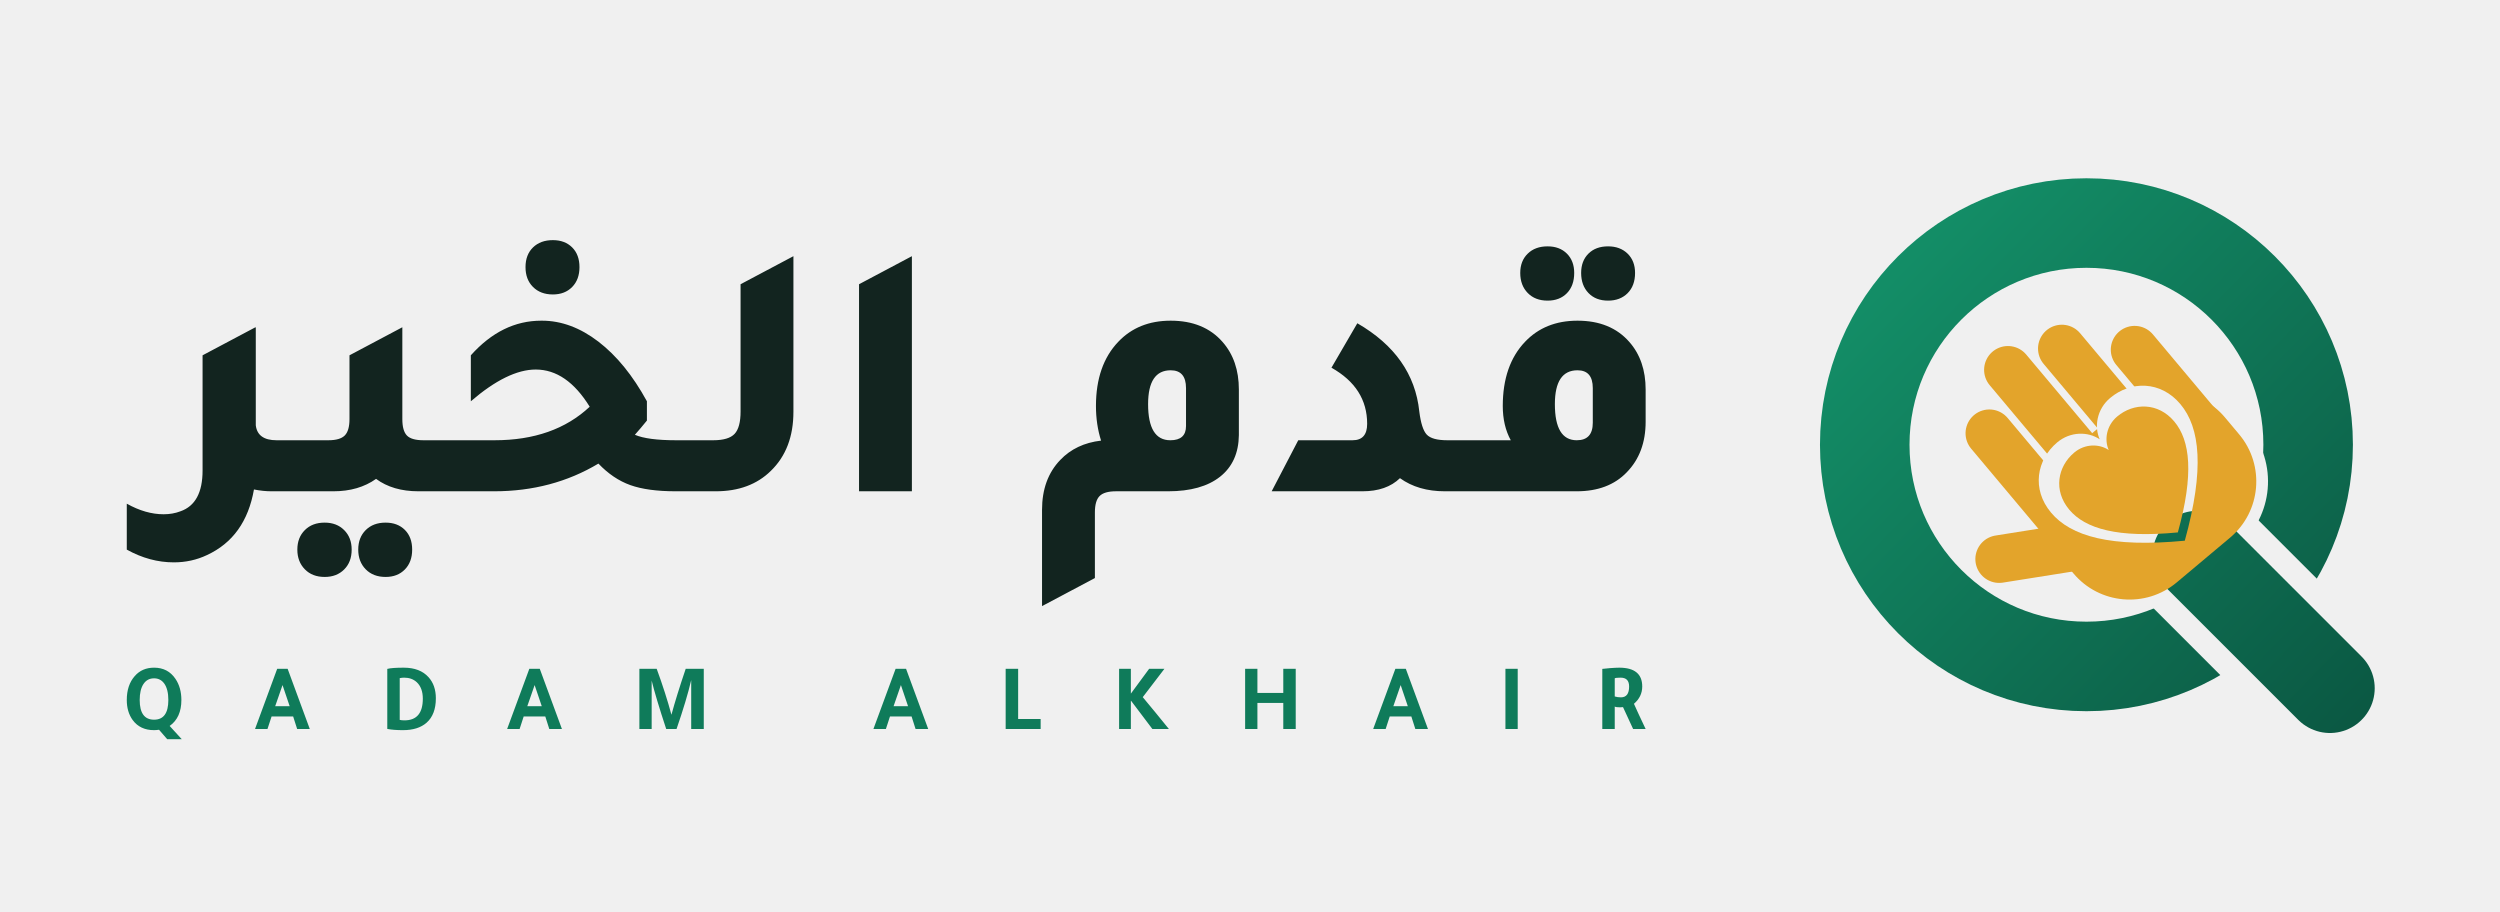
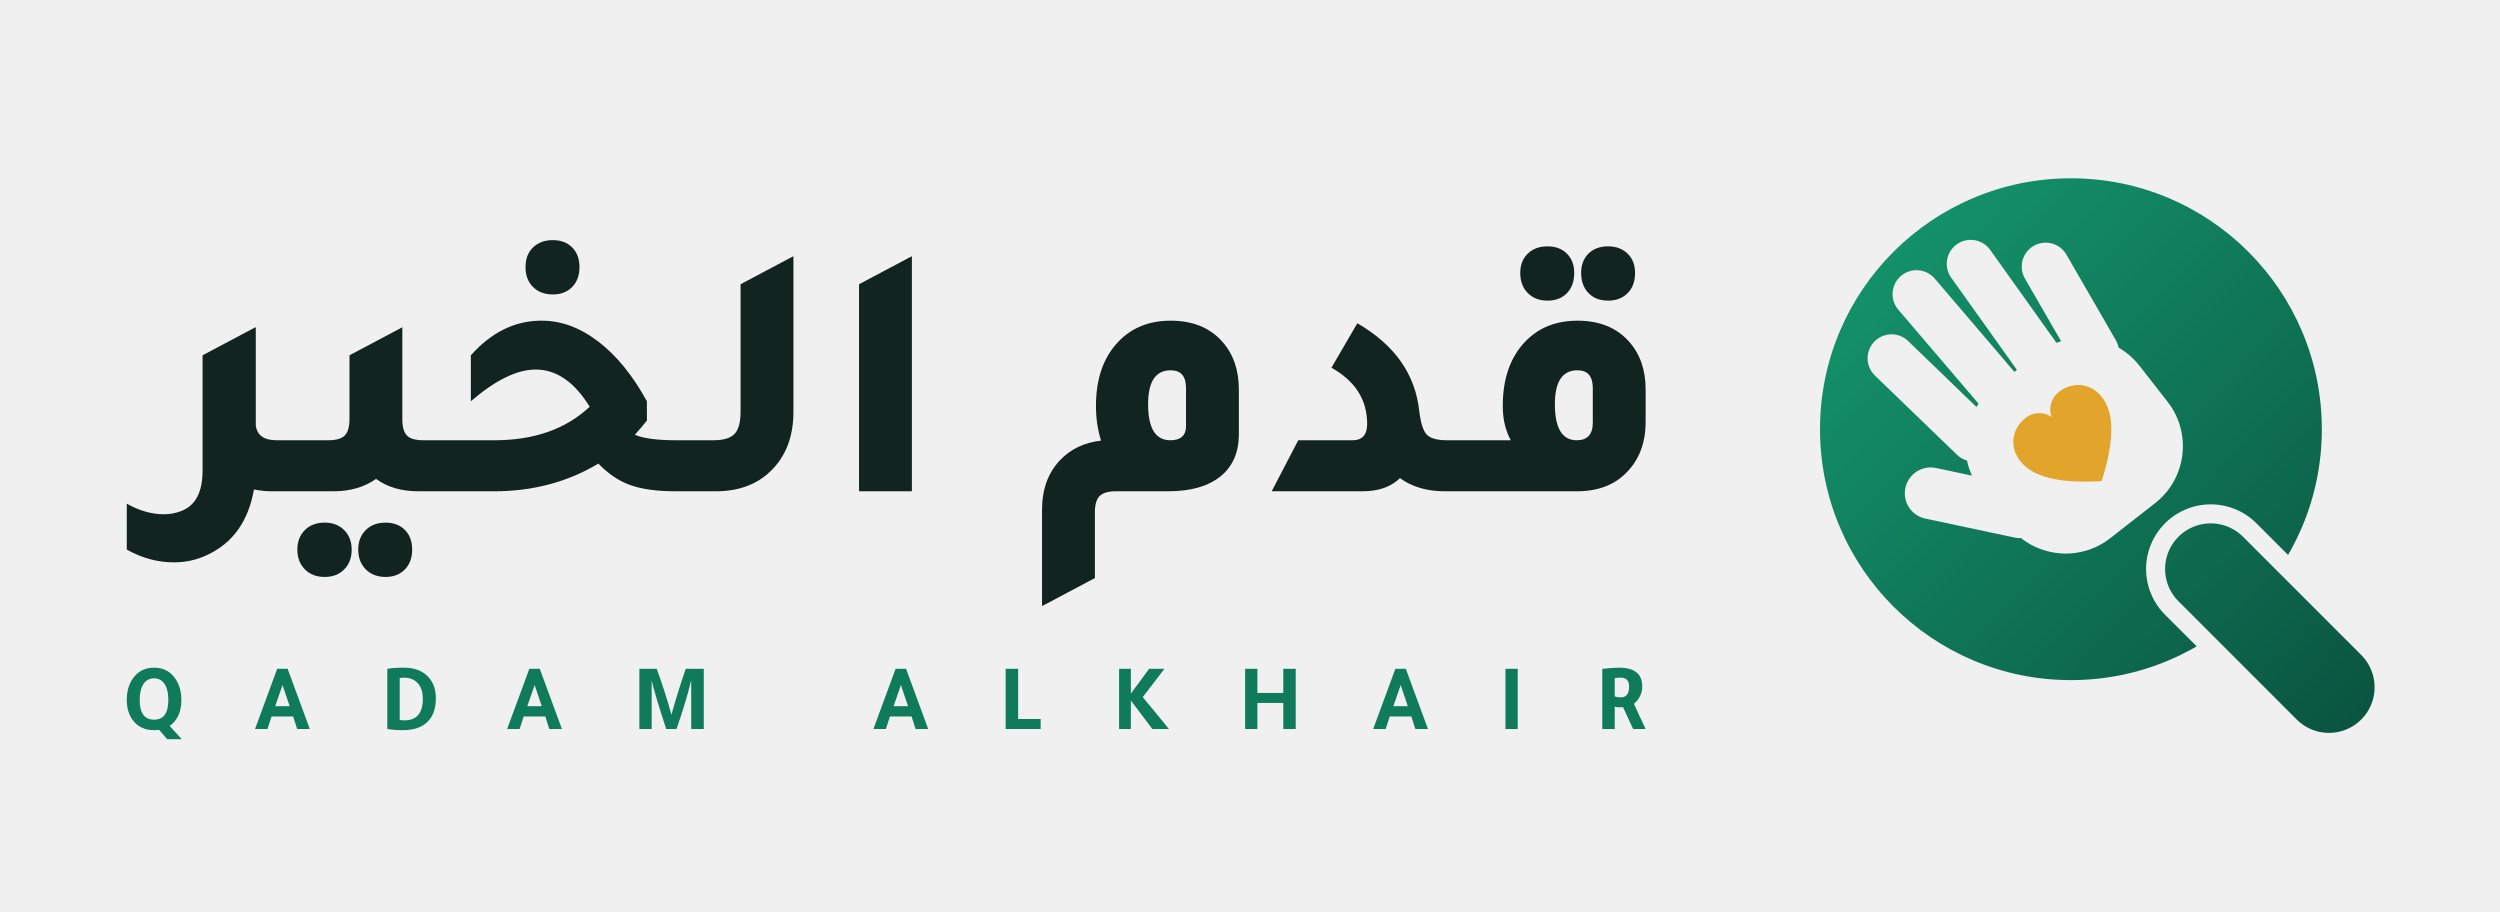
<svg xmlns="http://www.w3.org/2000/svg" viewBox="0 0 631 230" width="631" height="230" role="img">
  <defs>
    <linearGradient id="gh2" x1="24" y1="40" x2="168" y2="180" gradientUnits="userSpaceOnUse">
      <stop offset="0" stop-color="#159A6F" />
      <stop offset="1" stop-color="#0A5440" />
    </linearGradient>
-     <mask id="hh2" maskUnits="userSpaceOnUse" x="-60" y="-60" width="320" height="320">
+     <mask id="mh2" maskUnits="userSpaceOnUse" x="-60" y="-60" width="320" height="320">
      <rect x="-60" y="-60" width="320" height="320" fill="#fff" />
-       <g transform="translate(48 57) scale(1.046429)">
-         <path d="M0,15 C-16,4 -22,-5 -22,-13 C-22,-21 -16,-26 -9,-26 C-4.5,-26 -1,-23 0,-19.5 C1,-23 4.5,-26 9,-26 C16,-26 22,-21 22,-13 C22,-5 16,4 0,15 Z" fill="#000" />
+       <g transform="translate(97 98) rotate(-38) scale(1.0)">
+         <rect x="-26.5" y="-22" width="53" height="50" rx="19" fill="#000" />
+         <path d="M-19.50,-15.00 L-23.68,-44.71" stroke="#000" stroke-width="12.6" stroke-linecap="round" fill="none" />
+         <path d="M-6.50,-17.00 L-8.11,-53.96" stroke="#000" stroke-width="12.6" stroke-linecap="round" fill="none" />
+         <path d="M6.50,-16.50 L8.03,-51.47" stroke="#000" stroke-width="12.6" stroke-linecap="round" fill="none" />
+         <path d="M19.50,-13.00 L23.12,-38.75" stroke="#000" stroke-width="12.6" stroke-linecap="round" fill="none" />
+         <path d="M-22.00,8.00 L-37.43,-10.39" stroke="#000" stroke-width="13.6" stroke-linecap="round" fill="none" />
+       </g>
+       <path d="M134.77,132.77 L165.88,163.88" stroke="#000" stroke-width="34" stroke-linecap="round" fill="none" />
+     </mask>
+     <mask id="th2" maskUnits="userSpaceOnUse" x="-60" y="-60" width="320" height="320">
+       <rect x="-60" y="-60" width="320" height="320" fill="#fff" />
+       <g transform="translate(97 98) rotate(-38) scale(1.0)" stroke="#000" stroke-width="10.0" stroke-linejoin="round" stroke-linecap="round">
+         <rect x="-26.5" y="-22" width="53" height="50" rx="19" fill="#000" />
+         <path d="M-19.50,-15.00 L-23.68,-44.71" stroke="#000" stroke-width="12.6" stroke-linecap="round" fill="none" />
+         <path d="M-6.50,-17.00 L-8.11,-53.96" stroke="#000" stroke-width="12.6" stroke-linecap="round" fill="none" />
+         <path d="M6.50,-16.50 L8.03,-51.47" stroke="#000" stroke-width="12.6" stroke-linecap="round" fill="none" />
+         <path d="M19.50,-13.00 L23.12,-38.75" stroke="#000" stroke-width="12.6" stroke-linecap="round" fill="none" />
+         <path d="M-22.00,8.00 L-37.43,-10.39" stroke="#000" stroke-width="13.6" stroke-linecap="round" fill="none" />
      </g>
    </mask>
-     <mask id="mh2" maskUnits="userSpaceOnUse" x="-60" y="-60" width="320" height="320">
-       <rect x="-60" y="-60" width="320" height="320" fill="#fff" />
-       <g transform="translate(126 128) rotate(-40) scale(0.86) translate(-48 -78)" stroke="#000" stroke-width="6.4" stroke-linecap="round" stroke-linejoin="round">
-         <path d="M26,52 L26,16" stroke="#000" stroke-width="13" stroke-linecap="round" fill="none" />
-         <path d="M41,52 L41,6" stroke="#000" stroke-width="13" stroke-linecap="round" fill="none" />
-         <path d="M56,52 L56,11" stroke="#000" stroke-width="13" stroke-linecap="round" fill="none" />
-         <path d="M71,52 L71,24" stroke="#000" stroke-width="13" stroke-linecap="round" fill="none" />
-         <path d="M26,56 L6,44" stroke="#000" stroke-width="13" stroke-linecap="round" fill="none" />
-         <rect x="19" y="34" width="59" height="46" rx="20" fill="#000" />
+   </defs>
+   <g transform="translate(433.46 19.09) scale(0.95956)">
+     <g transform="translate(-5 -3)">
+       <circle cx="98" cy="96" r="66" fill="url(#gh2)" mask="url(#mh2)" />
+       <g mask="url(#th2)">
+         <path d="M134.77,132.77 L165.88,163.88" stroke="url(#gh2)" stroke-width="24" stroke-linecap="round" fill="none" />
      </g>
-       <path d="M126,128 L157.113,159.113" stroke="#000" stroke-width="32.0" stroke-linecap="round" fill="none" />
-     </mask>
-   </defs>
-   <g transform="translate(421.16 2.49) scale(1.0761)">
-     <g transform="translate(-2 0)">
-       <circle cx="100" cy="102" r="52" fill="none" stroke="url(#gh2)" stroke-width="21" mask="url(#mh2)" />
-       <path d="M126,128 L157.113,159.113" stroke="url(#gh2)" stroke-width="21" stroke-linecap="round" fill="none" />
-       <g transform="translate(126 128) rotate(-40) scale(0.86) translate(-48 -78)">
-         <g mask="url(#hh2)">
-           <path d="M26,52 L26,16" stroke="#E3A42B" stroke-width="13" stroke-linecap="round" fill="none" />
-           <path d="M41,52 L41,6" stroke="#E3A42B" stroke-width="13" stroke-linecap="round" fill="none" />
-           <path d="M56,52 L56,11" stroke="#E3A42B" stroke-width="13" stroke-linecap="round" fill="none" />
-           <path d="M71,52 L71,24" stroke="#E3A42B" stroke-width="13" stroke-linecap="round" fill="none" />
-           <path d="M26,56 L6,44" stroke="#E3A42B" stroke-width="13" stroke-linecap="round" fill="none" />
-           <rect x="19" y="34" width="59" height="46" rx="20" fill="#E3A42B" />
-         </g>
-         <g transform="translate(48 57) scale(0.85)">
+       <g transform="translate(97 98) rotate(-38) scale(1.0)">
+         <g transform="translate(0 5.48) scale(0.62)">
          <path d="M0,15 C-16,4 -22,-5 -22,-13 C-22,-21 -16,-26 -9,-26 C-4.5,-26 -1,-23 0,-19.5 C1,-23 4.5,-26 9,-26 C16,-26 22,-21 22,-13 C22,-5 16,4 0,15 Z" fill="#E3A42B" />
        </g>
      </g>
    </g>
  </g>
  <g transform="translate(38.16 124.00)">
    <path d="M31.65 -12.88H40.66V0.00H30.36Q28.24 0.00 25.94 -0.46Q23.83 11.59 14.08 16.10Q10.21 17.94 5.70 17.94Q-0.37 17.94 -6.16 14.72V3.13Q-1.38 5.80 3.13 5.80Q5.43 5.80 7.36 5.06Q12.97 3.13 12.97 -5.24V-34.32L26.31 -41.40V-41.31L26.40 -41.40V-16.65Q26.86 -12.88 31.65 -12.88Z M68.72 -12.88H77.65V0.00H67.44Q61.00 0.00 56.76 -3.13Q52.35 0.00 46.00 0.00H35.70V-12.88H44.71Q47.66 -12.88 48.85 -14.08Q50.05 -15.27 50.05 -18.22V-34.32L63.39 -41.40V-18.22Q63.39 -15.27 64.54 -14.08Q65.69 -12.88 68.72 -12.88ZM43.79 7.91Q46.83 7.91 48.71 9.80Q50.60 11.68 50.60 14.72Q50.60 17.85 48.71 19.73Q46.83 21.62 43.79 21.62Q40.66 21.62 38.78 19.69Q36.89 17.76 36.89 14.72Q36.89 11.68 38.78 9.80Q40.66 7.91 43.79 7.91ZM59.16 7.91Q62.19 7.91 64.03 9.75Q65.87 11.59 65.87 14.72Q65.87 17.85 64.03 19.73Q62.19 21.62 59.16 21.62Q56.03 21.62 54.14 19.69Q52.26 17.76 52.26 14.72Q52.26 11.68 54.14 9.80Q56.03 7.91 59.16 7.91Z M101.38 -49.68Q98.26 -49.68 96.37 -51.57Q94.48 -53.45 94.48 -56.58Q94.48 -59.71 96.37 -61.55Q98.26 -63.39 101.38 -63.39Q104.42 -63.39 106.26 -61.55Q108.10 -59.71 108.10 -56.58Q108.10 -53.45 106.26 -51.57Q104.42 -49.68 101.38 -49.68ZM132.48 -12.88H140.76V0.00H132.39Q125.30 0.00 120.93 -1.56Q116.56 -3.13 112.88 -6.99Q101.20 0.00 86.57 0.00H72.77V-12.88H86.66Q101.66 -12.88 110.68 -21.34Q104.88 -30.73 97.06 -30.73Q89.98 -30.73 80.68 -22.72V-34.32Q88.50 -43.06 98.44 -43.06H98.62Q105.98 -43.06 112.88 -37.77Q119.78 -32.48 125.12 -22.72V-17.85Q123.56 -15.92 122.08 -14.26Q125.30 -12.88 132.48 -12.88Z M135.88 0.00V-12.88H141.86Q145.73 -12.88 147.25 -14.49Q148.76 -16.10 148.76 -20.15V-52.26L162.10 -59.34V-20.06Q162.10 -10.67 156.40 -5.15Q151.16 0.00 142.51 0.00Z M178.66 0.00V-52.26L192.00 -59.34V0.00Z M239.75 -12.79Q238.46 -16.84 238.46 -21.53Q238.46 -31.83 244.08 -37.72Q249.14 -43.06 257.32 -43.06Q265.70 -43.06 270.39 -37.72Q274.53 -33.03 274.53 -25.67V-14.17Q274.44 -7.36 269.79 -3.68Q265.14 0.00 256.68 0.00H243.52Q240.58 0.00 239.38 1.20Q238.19 2.39 238.19 5.34V21.90L224.85 28.98V4.69Q224.85 -3.13 229.45 -7.91Q233.40 -12.05 239.75 -12.79ZM261.19 -16.47V-26.04Q261.19 -30.54 257.32 -30.54Q251.62 -30.54 251.62 -21.99Q251.62 -12.88 257.23 -12.88Q261.19 -12.88 261.19 -16.47Z M282.81 0.00 289.52 -12.88H303.23Q306.91 -12.88 306.91 -17.02Q306.91 -26.13 297.90 -31.19L304.43 -42.41Q318.60 -34.22 320.07 -20.15Q320.62 -15.73 321.95 -14.31Q323.29 -12.88 327.15 -12.88H334.51V0.00H326.51Q319.79 0.00 315.19 -3.31Q311.79 0.00 305.72 0.00Z M352.45 -48.12Q349.32 -48.12 347.44 -50.05Q345.55 -51.98 345.55 -55.11Q345.55 -58.14 347.44 -59.98Q349.32 -61.82 352.45 -61.82Q355.49 -61.82 357.33 -59.98Q359.17 -58.14 359.17 -55.11Q359.17 -51.89 357.33 -50.00Q355.49 -48.12 352.45 -48.12ZM367.72 -48.12Q364.60 -48.12 362.76 -50.05Q360.92 -51.98 360.92 -55.11Q360.92 -58.14 362.76 -59.98Q364.60 -61.82 367.72 -61.82Q370.76 -61.82 372.65 -59.98Q374.53 -58.14 374.53 -55.11Q374.53 -51.89 372.65 -50.00Q370.76 -48.12 367.72 -48.12ZM329.54 0.00V-12.88H343.16Q341.14 -16.56 341.14 -21.53Q341.14 -31.83 346.75 -37.72Q351.81 -43.06 360.00 -43.06Q368.37 -43.06 373.06 -37.72Q377.20 -33.03 377.20 -25.67V-17.57Q377.20 -9.66 372.42 -4.78Q367.82 0.00 359.81 0.00ZM363.86 -26.04Q363.86 -30.54 360.00 -30.54Q354.29 -30.54 354.29 -21.99Q354.29 -12.88 359.81 -12.88Q363.86 -12.88 363.86 -17.30Z" fill="#12241F" />
  </g>
  <g transform="translate(31.04 184.00)">
    <path d="M9.10 0.19Q8.42 0.29 7.85 0.29Q4.32 0.29 2.45 -2.26Q0.96 -4.30 0.96 -7.32Q0.96 -11.09 2.98 -13.37Q4.82 -15.48 7.85 -15.48Q11.35 -15.48 13.25 -12.65Q14.74 -10.44 14.74 -7.32Q14.74 -2.86 11.78 -0.77Q13.18 0.79 14.83 2.57H11.16ZM7.85 -2.35Q11.45 -2.35 11.45 -7.32Q11.45 -10.01 10.42 -11.47Q9.46 -12.79 7.85 -12.79Q6.12 -12.79 5.17 -11.35Q4.22 -9.91 4.22 -7.32Q4.22 -2.35 7.85 -2.35Z M38.92 -15.19H41.56L47.15 0.00H43.96Q43.55 -1.20 42.95 -3.17H37.51Q37.17 -2.09 36.47 0.00H33.33ZM40.27 -11.09Q39.59 -9.19 38.42 -5.76H42.07Q40.94 -9.07 40.27 -11.09Z M66.71 -15.17Q67.88 -15.48 70.86 -15.48Q74.96 -15.48 77.12 -13.08Q78.97 -11.04 78.97 -7.75Q78.97 -3.65 76.62 -1.58Q74.48 0.29 70.67 0.29Q68.27 0.29 66.71 -0.02ZM69.85 -2.30Q70.33 -2.18 71.05 -2.18Q75.68 -2.18 75.68 -7.66Q75.68 -10.37 74.15 -11.81Q72.90 -12.96 70.98 -12.96Q70.43 -12.96 69.85 -12.84Z M102.56 -15.19H105.20L110.79 0.00H107.60Q107.19 -1.20 106.59 -3.17H101.14Q100.80 -2.09 100.11 0.00H96.96ZM103.90 -11.09Q103.23 -9.19 102.05 -5.76H105.70Q104.57 -9.07 103.90 -11.09Z M138.43 -3.60Q139.77 -8.52 142.03 -15.19H146.59V0.00H143.42V-12.34Q142.29 -7.46 139.72 0.00H137.11Q134.40 -8.23 133.44 -12.22V0.00H130.34V-15.19H134.71Q136.96 -9.05 138.43 -3.60Z M195.01 -15.19H197.65L203.24 0.00H200.05Q199.64 -1.20 199.04 -3.17H193.59Q193.25 -2.09 192.56 0.00H189.41ZM196.35 -11.09Q195.68 -9.19 194.50 -5.76H198.15Q197.02 -9.07 196.35 -11.09Z M222.79 0.00V-15.19H225.94V-2.52H231.62V0.00Z M254.39 -15.19V-8.93Q257.56 -13.22 259.00 -15.19H262.86Q260.39 -11.95 257.39 -8.04Q260.54 -4.27 263.99 0.00H259.82Q257.61 -2.95 254.46 -7.10H254.39V0.00H251.42V-15.19Z M286.33 0.00H283.23V-15.19H286.33V-9.10H292.86V-15.19H296.00V0.00H292.86V-6.58H286.33Z M321.15 -15.19H323.79L329.38 0.00H326.19Q325.78 -1.20 325.18 -3.17H319.73Q319.39 -2.09 318.70 0.00H315.55ZM322.49 -11.09Q321.82 -9.19 320.64 -5.76H324.29Q323.16 -9.07 322.49 -11.09Z M352.03 -15.19V0.00H348.93V-15.19Z M373.38 0.00V-15.17Q373.72 -15.24 375.28 -15.36Q376.84 -15.48 377.65 -15.48Q383.46 -15.48 383.46 -10.73Q383.46 -8.16 381.37 -6.36Q382.24 -4.37 384.32 0.00H381.16Q379.98 -2.57 378.61 -5.52Q378.35 -5.47 377.89 -5.47Q376.84 -5.47 376.52 -5.66V0.00ZM376.52 -12.79V-8.21Q377.24 -7.99 378.08 -7.99Q380.15 -7.99 380.15 -10.73Q380.15 -12.96 378.01 -12.96Q376.79 -12.96 376.52 -12.79Z" fill="#0F7B5A" />
  </g>
</svg>
